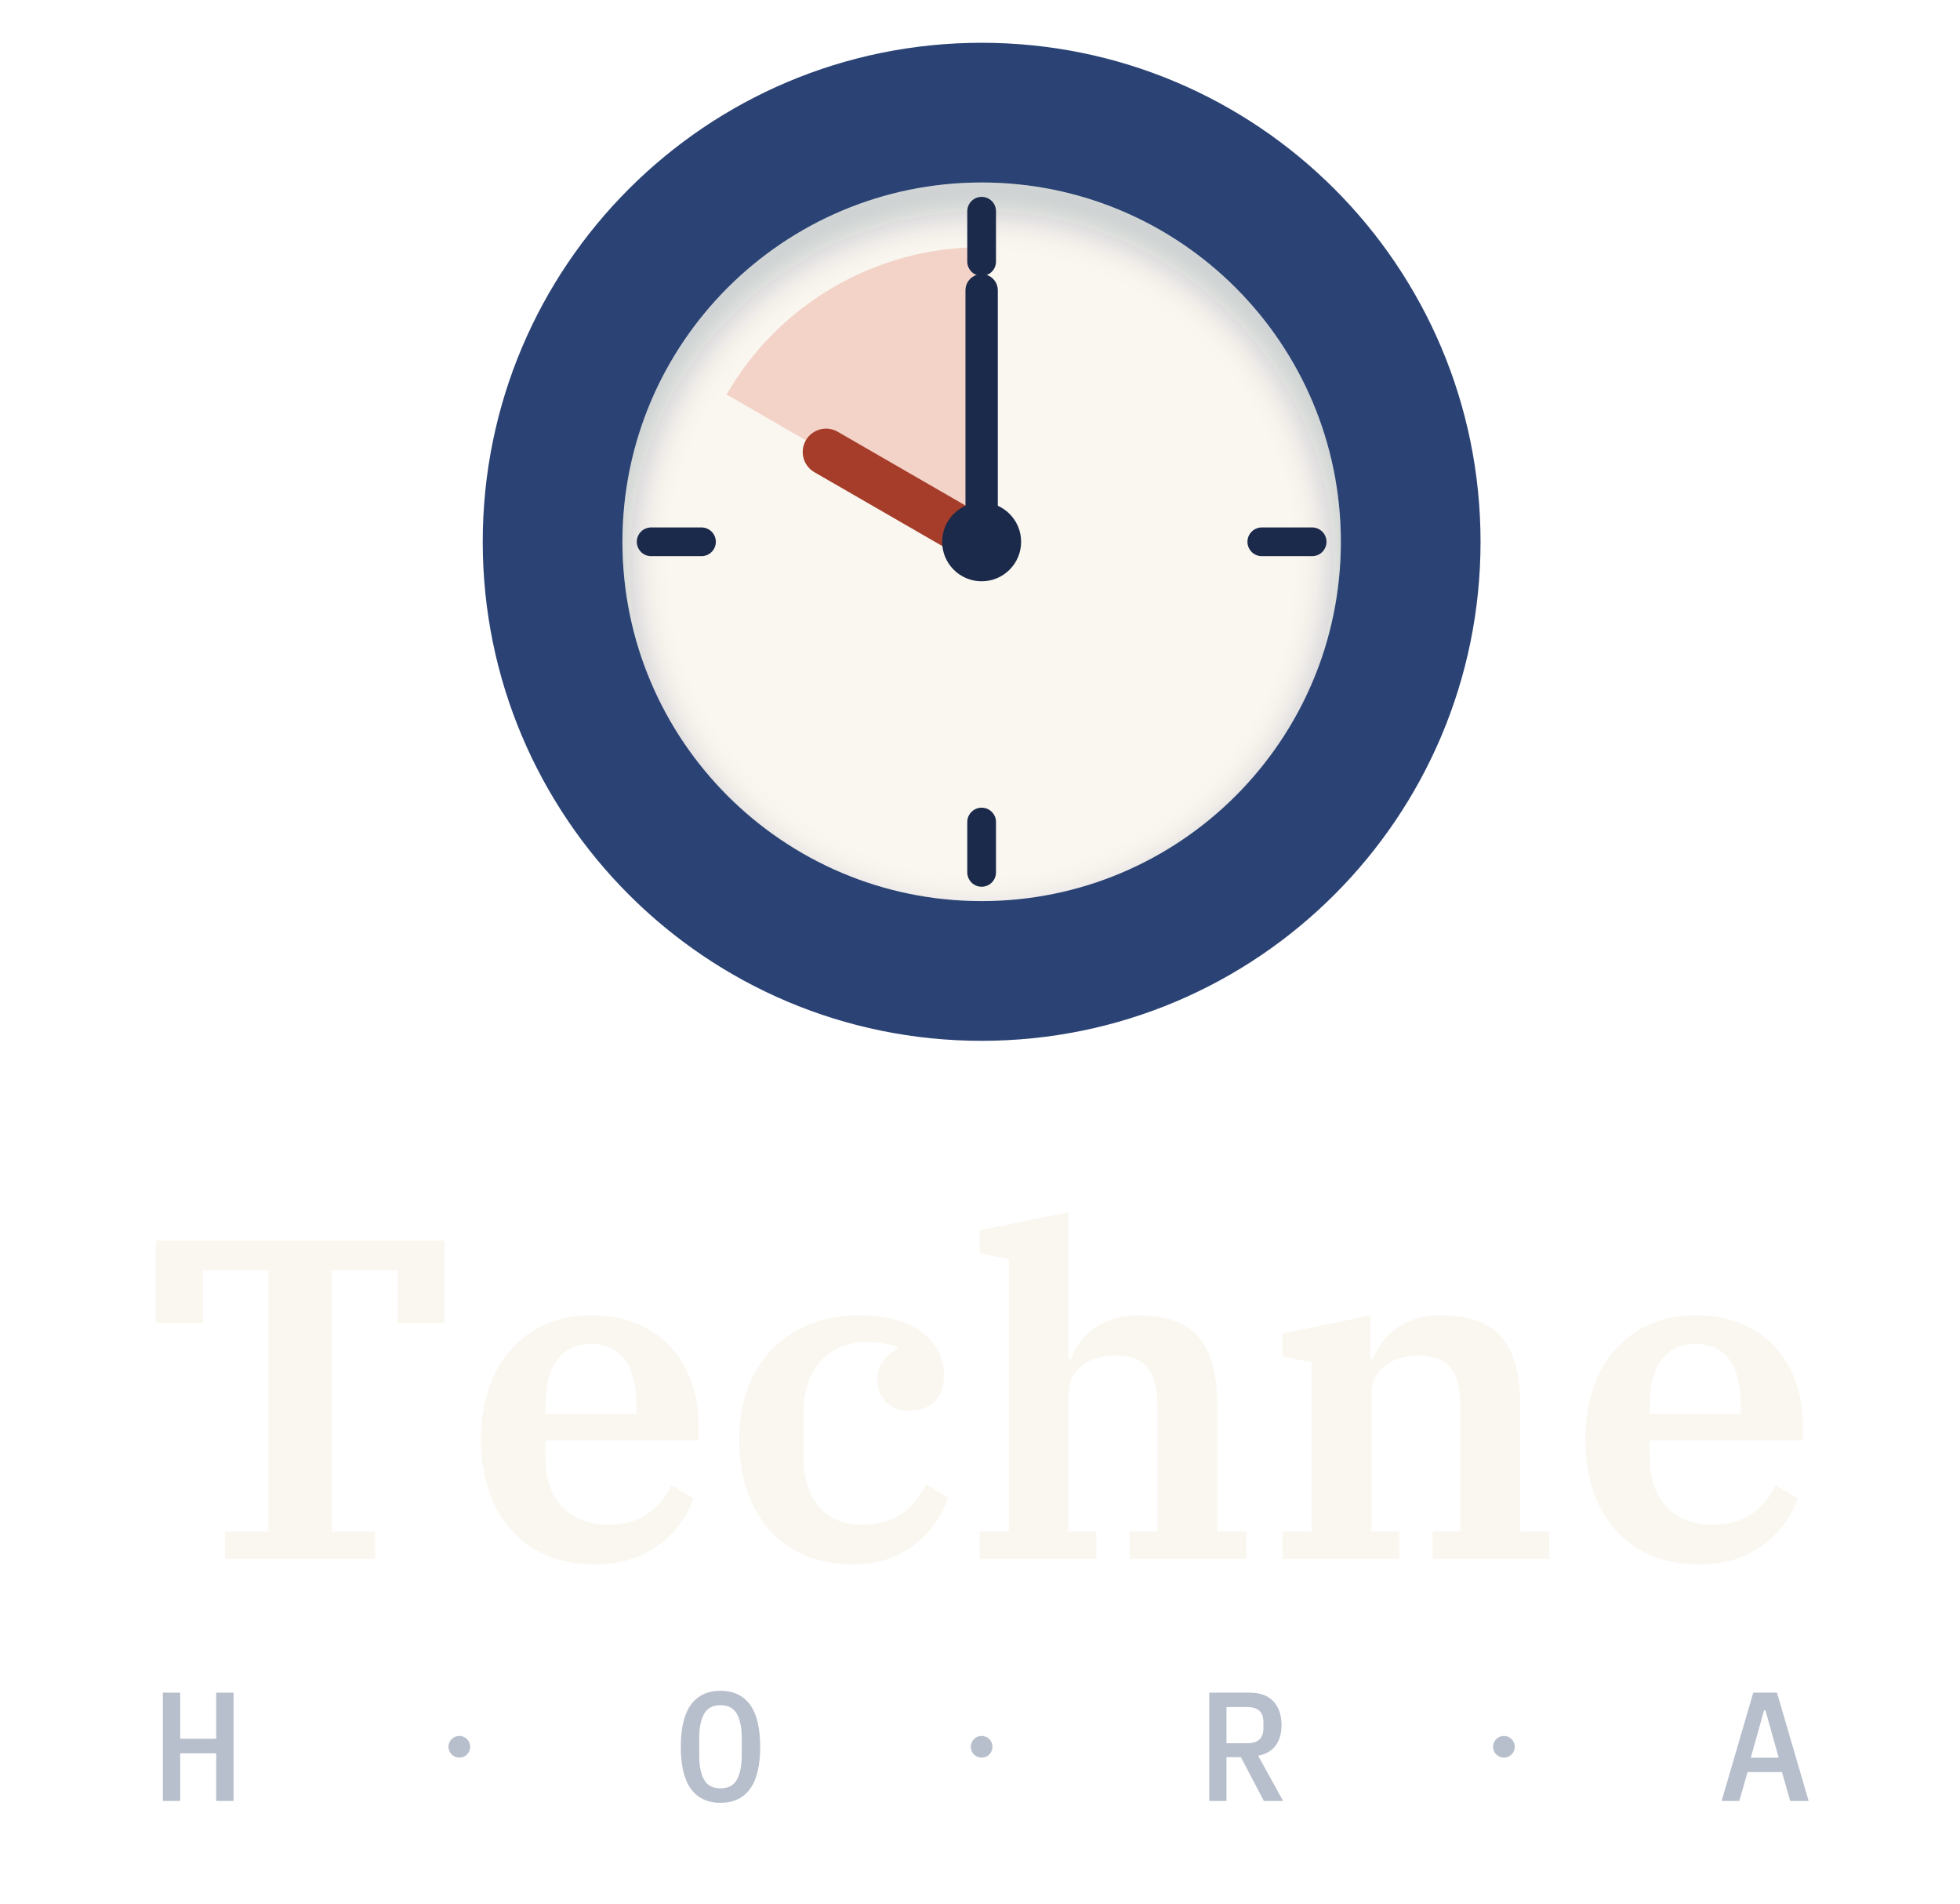
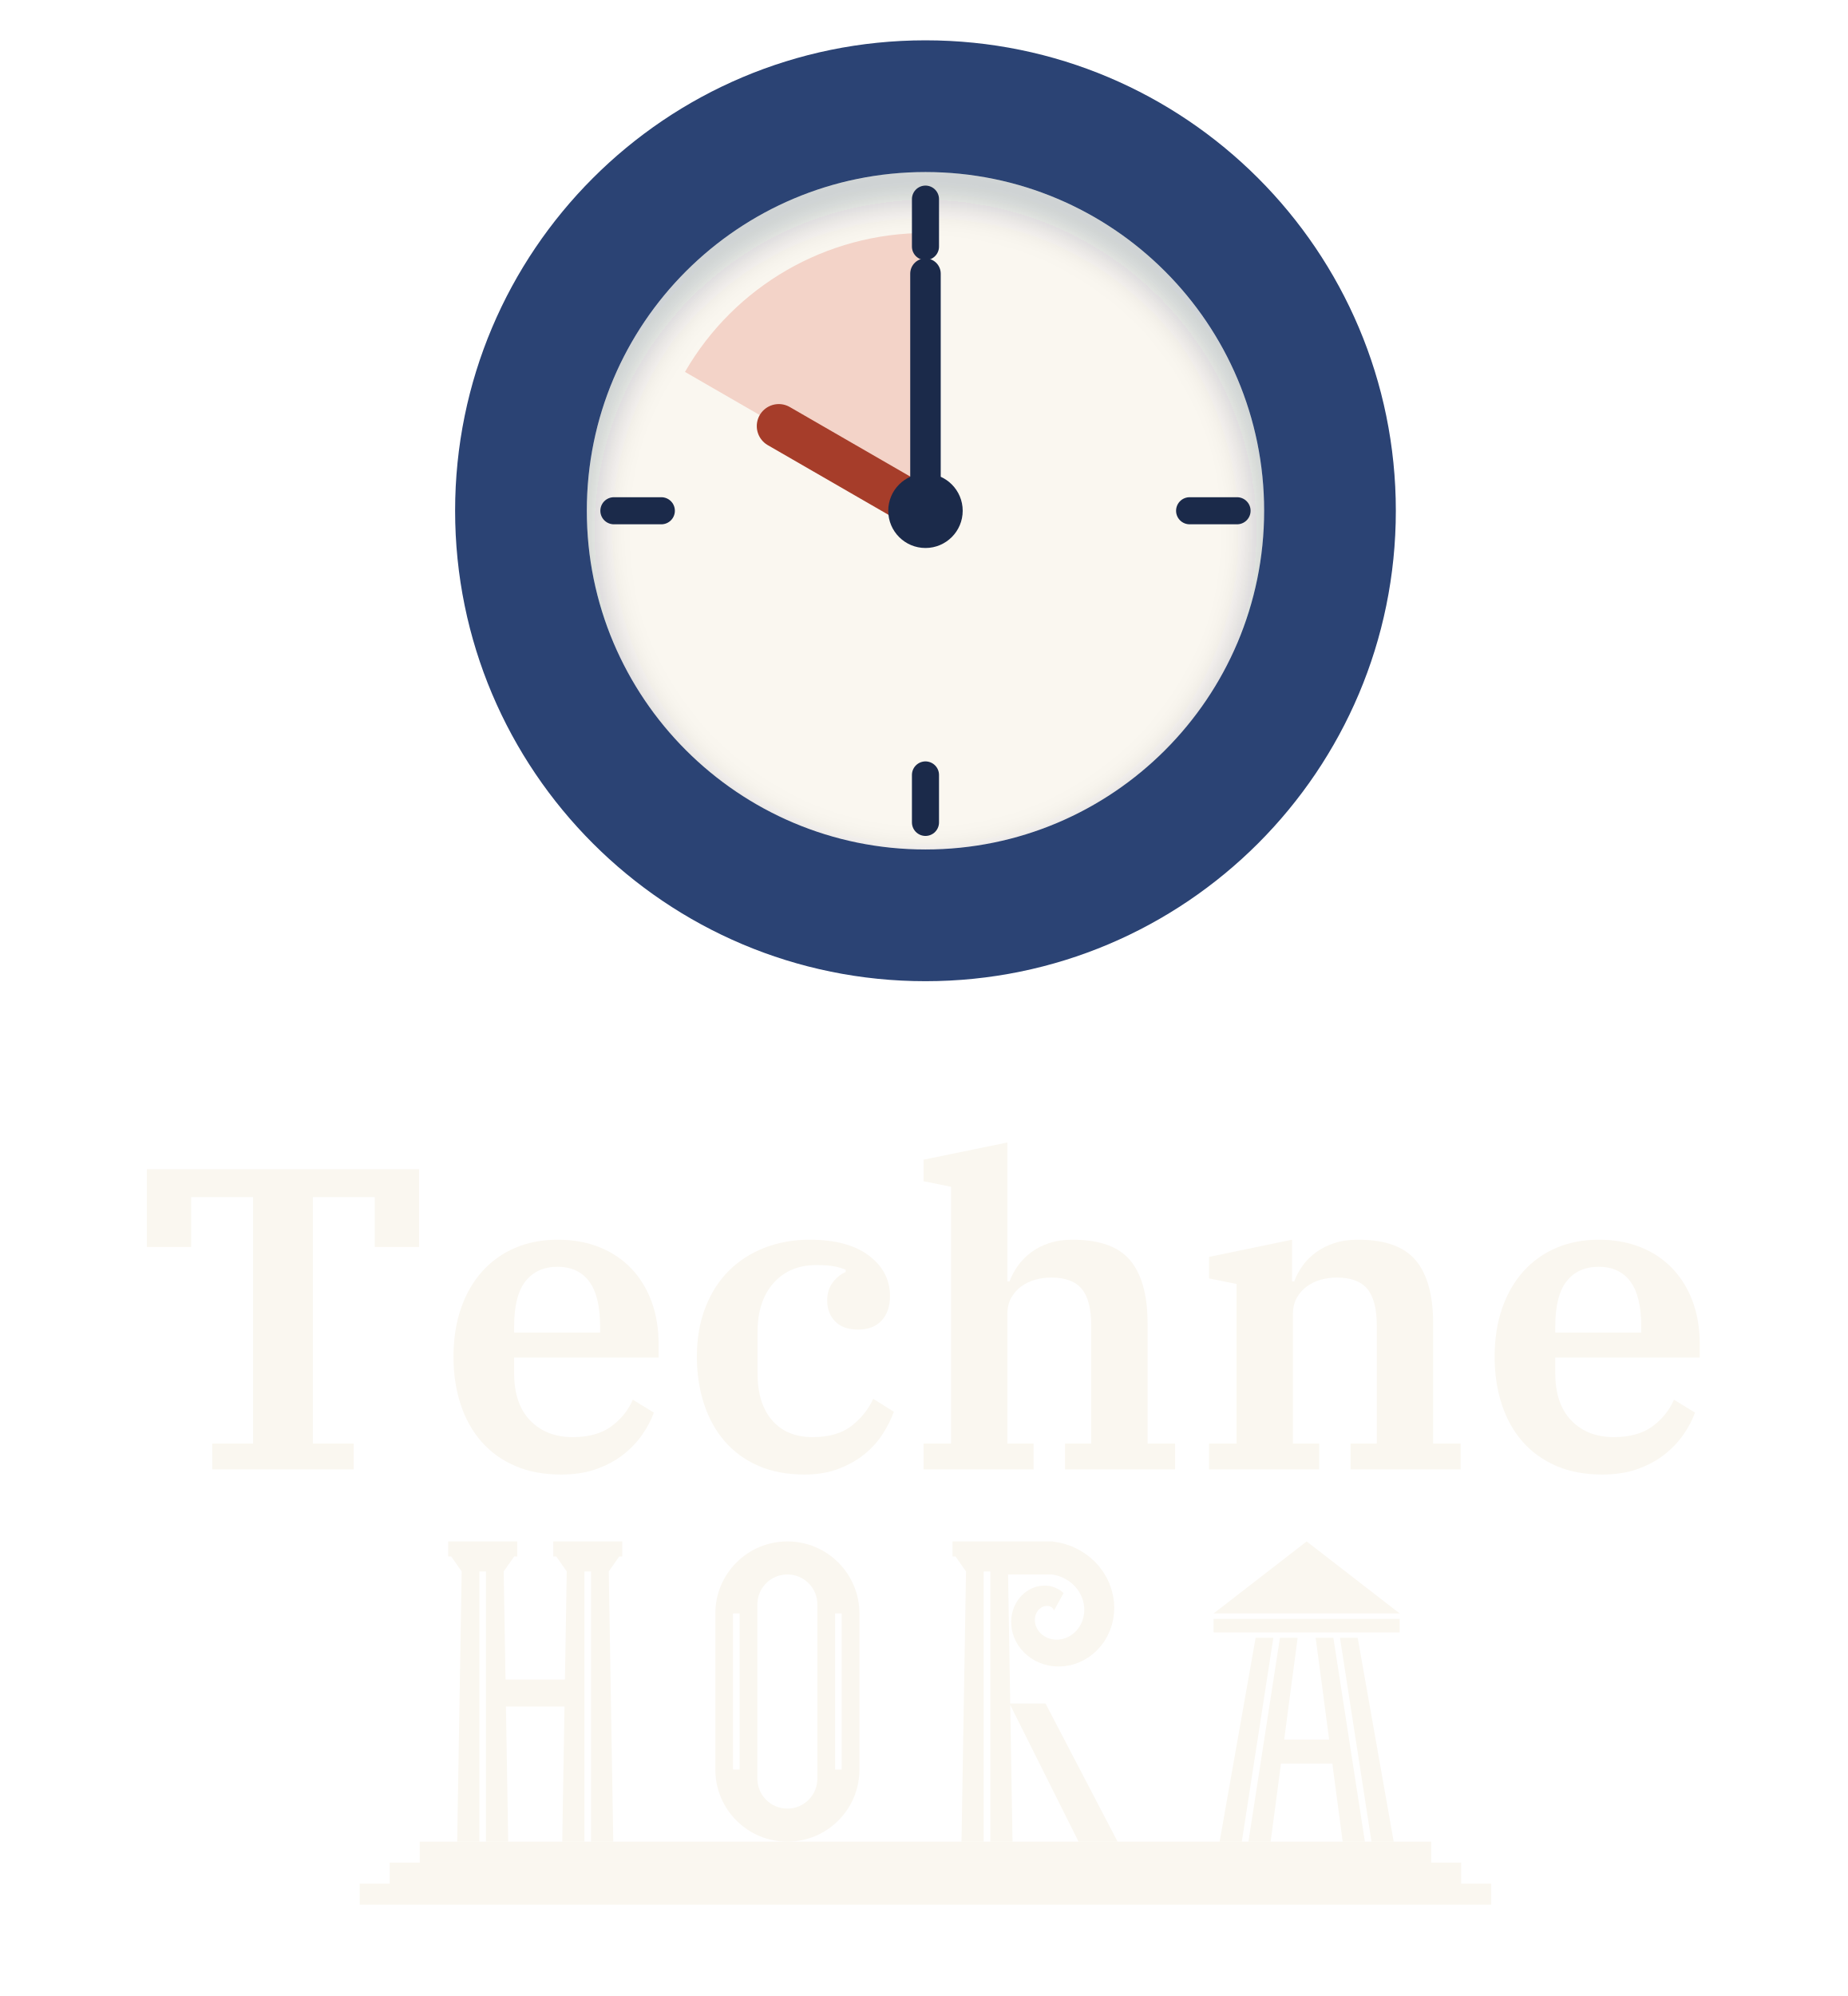
- <svg xmlns="http://www.w3.org/2000/svg" viewBox="0 0 275 267" role="img" aria-label="Techne Hora">
+ <svg xmlns="http://www.w3.org/2000/svg" viewBox="0 0 275 297" role="img" aria-label="Techne Hora">
  <circle cx="137.73" cy="76.00" r="70.00" fill="#2B4374" />
  <circle cx="137.73" cy="76.00" r="50.40" fill="#FAF7F0" />
  <defs>
    <clipPath id="fs1">
      <circle cx="137.73" cy="76.00" r="50.40" />
    </clipPath>
    <filter id="bs1" x="-20%" y="-20%" width="140%" height="140%">
      <feGaussianBlur stdDeviation="2.52" />
    </filter>
  </defs>
  <g clip-path="url(#fs1)">
    <circle cx="137.73" cy="79.02" r="52.42" fill="none" stroke="#1B2A4A" stroke-opacity=".22" stroke-width="6.05" filter="url(#bs1)" />
  </g>
  <path d="M137.73 76.00L101.94 55.34A41.33 41.33 0 0 1 137.73 34.67Z" fill="#F3D3C8" />
  <path d="M137.73 36.69L137.73 29.63" stroke="#1B2A4A" stroke-width="4.03" stroke-linecap="round" />
  <path d="M177.04 76.00L184.10 76.00" stroke="#1B2A4A" stroke-width="4.03" stroke-linecap="round" />
  <path d="M137.73 115.31L137.73 122.37" stroke="#1B2A4A" stroke-width="4.03" stroke-linecap="round" />
  <path d="M98.42 76.00L91.36 76.00" stroke="#1B2A4A" stroke-width="4.03" stroke-linecap="round" />
  <path d="M137.73 76.00L115.90 63.40" stroke="#A63D2A" stroke-width="6.55" stroke-linecap="round" />
  <path d="M137.73 76.00L137.73 40.72" stroke="#1B2A4A" stroke-width="4.54" stroke-linecap="round" />
  <circle cx="137.73" cy="76.00" r="5.54" fill="#1B2A4A" />
-   <g transform="translate(20.00 174.00) scale(0.64)">
-     <path d="M18.1 63.8H27.6V6.5H13.2V18.1H2.9V0.0H66.2V18.1H55.9V6.5H41.5V63.8H51.0V69.8H18.1Z" fill="#FAF7F0" />
-     <path d="M99.2 71.0Q93.2 71.0 88.55 69.0Q83.9 67.0 80.7 63.35Q77.5 59.7 75.85 54.65Q74.2 49.6 74.2 43.6Q74.2 37.4 75.95 32.35Q77.7 27.3 80.9 23.75Q84.1 20.2 88.55 18.3Q93.0 16.4 98.4 16.4Q103.8 16.4 108.15 18.15Q112.5 19.9 115.55 23.1Q118.6 26.3 120.25 30.75Q121.9 35.2 121.9 40.7V43.8H88.3V47.4Q88.3 54.6 92.05 58.45Q95.8 62.3 101.9 62.3Q107.5 62.3 110.9 59.8Q114.3 57.3 115.9 53.6L120.8 56.6Q119.9 59.1 118.15 61.65Q116.4 64.2 113.75 66.3Q111.1 68.4 107.5 69.7Q103.9 71.0 99.2 71.0ZM88.3 38.0H108.3V36.7Q108.3 29.5 105.75 26.1Q103.2 22.7 98.4 22.7Q93.6 22.7 90.95 26.05Q88.3 29.4 88.3 36.6Z" fill="#FAF7F0" />
-     <path d="M155.8 71.0Q149.7 71.0 145.05 68.95Q140.4 66.9 137.25 63.25Q134.1 59.6 132.45 54.55Q130.8 49.5 130.8 43.6Q130.8 37.2 132.8 32.1Q134.8 27 138.3 23.55Q141.8 20.1 146.6 18.25Q151.4 16.4 157.0 16.4Q165.9 16.4 170.8 20.1Q175.7 23.8 175.7 29.5Q175.7 33.1 173.75 35.2Q171.8 37.3 168.3 37.3Q164.8 37.3 162.95 35.4Q161.1 33.5 161.1 30.5Q161.1 28.1 162.35 26.4Q163.6 24.7 165.4 23.9V23.4Q164.3 22.9 162.75 22.6Q161.2 22.3 158.6 22.3Q152.3 22.3 148.6 26.5Q144.9 30.7 144.9 37.9V47.4Q144.9 54.5 148.3 58.4Q151.7 62.3 157.7 62.3Q163.4 62.3 166.75 59.7Q170.1 57.1 171.8 53.4L176.6 56.4Q175.7 58.9 174.05 61.5Q172.4 64.1 169.85 66.2Q167.3 68.3 163.8 69.65Q160.3 71.0 155.8 71.0Z" fill="#FAF7F0" />
-     <path d="M183.5 63.8H189.9V4.1L183.5 2.8V-2.2L203 -6.2V26.1H203.5Q204.2 24.2 205.45 22.45Q206.7 20.7 208.5 19.35Q210.3 18 212.7 17.2Q215.1 16.4 218.1 16.4Q227.6 16.4 231.6 21.25Q235.6 26.1 235.6 35.8V63.8H242V69.8H216.4V63.8H222.5V36.4Q222.5 30.5 220.3 27.85Q218.1 25.2 213.2 25.2Q211.3 25.2 209.5 25.7Q207.7 26.2 206.25 27.25Q204.8 28.3 203.9 29.9Q203 31.5 203 33.7V63.8H209.1V69.8H183.5Z" fill="#FAF7F0" />
-     <path d="M249.9 63.8H256.3V26.7L249.9 25.4V20.4L269.2 16.4V26.1H269.7Q270.4 24.2 271.65 22.45Q272.9 20.7 274.75 19.35Q276.6 18 279.0 17.2Q281.4 16.4 284.5 16.4Q294 16.4 298 21.25Q302 26.1 302 35.8V63.8H308.4V69.8H282.8V63.8H288.9V36.4Q288.9 30.5 286.7 27.85Q284.5 25.2 279.6 25.2Q277.7 25.2 275.9 25.7Q274.1 26.2 272.65 27.25Q271.2 28.3 270.3 29.9Q269.4 31.5 269.4 33.7V63.8H275.5V69.8H249.9Z" fill="#FAF7F0" />
-     <path d="M341.3 71.0Q335.3 71.0 330.65 69.0Q326 67.0 322.8 63.35Q319.6 59.7 317.95 54.65Q316.3 49.6 316.3 43.6Q316.3 37.4 318.05 32.35Q319.8 27.3 323 23.75Q326.2 20.2 330.65 18.3Q335.1 16.4 340.5 16.4Q345.9 16.4 350.25 18.15Q354.6 19.9 357.65 23.1Q360.7 26.3 362.35 30.75Q364 35.2 364 40.7V43.8H330.4V47.4Q330.4 54.6 334.15 58.45Q337.9 62.3 344 62.3Q349.6 62.3 353 59.8Q356.4 57.3 358 53.6L362.9 56.6Q362 59.1 360.25 61.65Q358.5 64.2 355.85 66.3Q353.2 68.4 349.6 69.7Q346 71.0 341.3 71.0ZM330.4 38.0H350.4V36.7Q350.4 29.5 347.85 26.1Q345.3 22.7 340.5 22.7Q335.7 22.7 333.05 26.05Q330.4 29.4 330.4 36.6Z" fill="#FAF7F0" />
-     <path d="M16.144 112.41H8.256V122.848H4.448V99.116H8.256V109.214H16.144V99.116H19.952V122.848H16.144Z" fill="#B8BFCC" />
-     <path d="M126.7 123.256Q124.456 123.256 122.807 122.423Q121.158 121.59 120.087 120.026Q119.016 118.462 118.506 116.184Q117.996 113.906 117.996 110.982Q117.996 108.092 118.506 105.797Q119.016 103.502 120.087 101.938Q121.158 100.374 122.807 99.541Q124.456 98.708 126.7 98.708Q128.944 98.708 130.593 99.541Q132.242 100.374 133.313 101.938Q134.384 103.502 134.894 105.797Q135.404 108.092 135.404 110.982Q135.404 113.906 134.894 116.184Q134.384 118.462 133.313 120.026Q132.242 121.59 130.593 122.423Q128.944 123.256 126.7 123.256ZM126.7 120.094Q129.25 120.094 130.304 118.173Q131.358 116.252 131.358 112.954V108.976Q131.358 105.712 130.304 103.791Q129.25 101.87 126.7 101.87Q124.15 101.87 123.096 103.791Q122.042 105.712 122.042 108.976V112.988Q122.042 116.252 123.096 118.173Q124.15 120.094 126.7 120.094Z" fill="#B8BFCC" />
-     <path d="M237.63 122.848H233.856V99.116H242.73Q246.13 99.116 247.915 101.02Q249.7 102.924 249.7 106.256Q249.7 108.976 248.374 110.744Q247.048 112.512 244.566 112.92L250.04 122.848H245.824L240.792 113.26H237.63ZM242.186 110.2Q245.722 110.2 245.722 106.97V105.508Q245.722 102.278 242.186 102.278H237.63V110.2Z" fill="#B8BFCC" />
-     <path d="M361.208 122.848 359.406 116.524H351.858L350.056 122.848H346.18L353.116 99.116H358.318L365.254 122.848ZM355.768 102.958H355.496L352.572 113.362H358.692Z" fill="#B8BFCC" />
-     <circle cx="69.45" cy="110.98" r="2.38" fill="#B8BFCC" />
-     <circle cx="183.95" cy="110.98" r="2.38" fill="#B8BFCC" />
-     <circle cx="298.45" cy="110.98" r="2.38" fill="#B8BFCC" />
+   <g transform="translate(20.00 170.00) scale(0.64)">
+     <path d="M18.1 70.0H27.6V12.7H13.2V24.3H2.9V6.2H66.2V24.3H55.9V12.7H41.5V70.0H51.0V76.0H18.1Z" fill="#FAF7F0" />
+     <path d="M99.2 77.2Q93.2 77.2 88.55 75.2Q83.9 73.2 80.7 69.55Q77.5 65.9 75.85 60.85Q74.2 55.8 74.2 49.8Q74.2 43.6 75.95 38.55Q77.7 33.5 80.9 29.95Q84.1 26.4 88.55 24.5Q93.0 22.6 98.4 22.6Q103.8 22.6 108.15 24.35Q112.5 26.1 115.55 29.3Q118.6 32.5 120.25 36.95Q121.9 41.4 121.9 46.9V50.0H88.3V53.6Q88.3 60.8 92.05 64.65Q95.8 68.5 101.9 68.5Q107.5 68.5 110.9 66.0Q114.3 63.5 115.9 59.8L120.8 62.8Q119.9 65.3 118.15 67.85Q116.4 70.4 113.75 72.5Q111.1 74.6 107.5 75.9Q103.9 77.2 99.2 77.2ZM88.3 44.2H108.3V42.9Q108.3 35.7 105.75 32.3Q103.2 28.9 98.4 28.9Q93.6 28.9 90.95 32.25Q88.3 35.6 88.3 42.8Z" fill="#FAF7F0" />
+     <path d="M155.8 77.2Q149.7 77.2 145.05 75.15Q140.4 73.1 137.25 69.45Q134.1 65.8 132.45 60.75Q130.8 55.7 130.8 49.8Q130.8 43.4 132.8 38.3Q134.8 33.2 138.3 29.75Q141.8 26.3 146.6 24.45Q151.4 22.6 157.0 22.6Q165.9 22.6 170.8 26.3Q175.7 30.0 175.7 35.7Q175.7 39.3 173.75 41.4Q171.8 43.5 168.3 43.5Q164.8 43.5 162.95 41.6Q161.1 39.7 161.1 36.7Q161.1 34.3 162.35 32.6Q163.6 30.9 165.4 30.1V29.6Q164.3 29.1 162.75 28.8Q161.2 28.5 158.6 28.5Q152.3 28.5 148.6 32.7Q144.9 36.9 144.9 44.1V53.6Q144.9 60.7 148.3 64.6Q151.7 68.5 157.7 68.5Q163.4 68.5 166.75 65.9Q170.1 63.3 171.8 59.6L176.6 62.6Q175.7 65.1 174.05 67.7Q172.4 70.3 169.85 72.4Q167.3 74.5 163.8 75.85Q160.3 77.2 155.8 77.2Z" fill="#FAF7F0" />
+     <path d="M183.5 70.0H189.9V10.3L183.5 9.0V4.0L203 0.0V32.3H203.5Q204.2 30.4 205.45 28.65Q206.7 26.9 208.5 25.55Q210.3 24.2 212.7 23.4Q215.1 22.6 218.1 22.6Q227.6 22.6 231.6 27.45Q235.6 32.3 235.6 42.0V70.0H242V76.0H216.4V70.0H222.5V42.6Q222.5 36.7 220.3 34.05Q218.1 31.4 213.2 31.4Q211.3 31.4 209.5 31.9Q207.7 32.4 206.25 33.45Q204.8 34.5 203.9 36.1Q203 37.7 203 39.9V70.0H209.1V76.0H183.5Z" fill="#FAF7F0" />
+     <path d="M249.9 70.0H256.3V32.9L249.9 31.6V26.6L269.2 22.6V32.3H269.7Q270.4 30.4 271.65 28.65Q272.9 26.9 274.75 25.55Q276.6 24.2 279.0 23.4Q281.4 22.6 284.5 22.6Q294 22.6 298 27.45Q302 32.3 302 42.0V70.0H308.4V76.0H282.8V70.0H288.9V42.6Q288.9 36.7 286.7 34.05Q284.5 31.4 279.6 31.4Q277.7 31.4 275.9 31.9Q274.1 32.4 272.65 33.45Q271.2 34.5 270.3 36.1Q269.4 37.7 269.4 39.9V70.0H275.5V76.0H249.9Z" fill="#FAF7F0" />
+     <path d="M341.3 77.2Q335.3 77.2 330.65 75.2Q326 73.2 322.8 69.55Q319.6 65.9 317.95 60.85Q316.3 55.8 316.3 49.8Q316.3 43.6 318.05 38.55Q319.8 33.5 323 29.95Q326.2 26.4 330.65 24.5Q335.1 22.6 340.5 22.6Q345.9 22.6 350.25 24.35Q354.6 26.1 357.65 29.3Q360.7 32.5 362.35 36.95Q364 41.4 364 46.9V50.0H330.4V53.6Q330.4 60.8 334.15 64.65Q337.9 68.5 344 68.5Q349.6 68.5 353 66.0Q356.4 63.5 358 59.8L362.9 62.8Q362 65.3 360.25 67.85Q358.5 70.4 355.85 72.5Q353.2 74.6 349.6 75.9Q346 77.2 341.3 77.2ZM330.4 44.2H350.4V42.9Q350.4 35.7 347.85 32.3Q345.3 28.9 340.5 28.9Q335.7 28.9 333.05 32.25Q330.4 35.6 330.4 42.8Z" fill="#FAF7F0" />
+     <path transform="translate(75.06 92.75) scale(0.698)" fill="#FAF7F0" fill-rule="nonzero" d="M-3.00 0.00h23.00v5.00h-23.00ZM-2.00 5.00L19.00 5.00L15.50 10.00L1.50 10.00ZM1.50 10.00L7.40 10.00L7.40 100.00L0.00 100.00ZM9.60 10.00L15.50 10.00L17.00 100.00L9.60 100.00ZM32.00 0.00h23.00v5.00h-23.00ZM33.00 5.00L54.00 5.00L50.50 10.00L36.50 10.00ZM36.50 10.00L42.40 10.00L42.40 100.00L35.00 100.00ZM44.60 10.00L50.50 10.00L52.00 100.00L44.60 100.00ZM16.00 46.00h20.00v9.00h-20.00Z" />
+     <path transform="translate(135.09 92.75) scale(0.698)" fill="#FAF7F0" fill-rule="evenodd" d="M0.00 24.00A24.00 24.00 0 0 1 48.00 24.00V76.00A24.00 24.00 0 0 1 0.00 76.00ZM14.00 21.00A10.00 10.00 0 0 1 34.00 21.00V79.00A10.00 10.00 0 0 1 14.00 79.00ZM5.90 24.00h2.20v52.00h-2.20ZM39.90 24.00h2.20v52.00h-2.20Z" />
+     <path transform="translate(192.33 92.75) scale(0.698)" fill="#FAF7F0" fill-rule="nonzero" d="M-3.00 0.00h23.00v5.00h-23.00ZM-2.00 5.00L19.00 5.00L15.50 10.00L1.50 10.00ZM1.50 10.00L7.40 10.00L7.40 100.00L0.00 100.00ZM9.60 10.00L15.50 10.00L17.00 100.00L9.60 100.00ZM30.00 0.00L32.35 0.35L34.63 0.91L36.83 1.69L38.91 2.68L40.88 3.85L42.70 5.19L44.36 6.69L45.86 8.33L47.17 10.09L48.29 11.95L49.22 13.89L49.94 15.89L50.46 17.93L50.78 19.99L50.89 22.05L50.79 24.09L50.50 26.09L50.03 28.02L49.37 29.88L48.54 31.65L47.56 33.31L46.42 34.84L45.16 36.24L43.79 37.49L42.31 38.59L40.76 39.53L39.14 40.30L37.47 40.90L35.77 41.33L34.06 41.58L32.36 41.66L30.67 41.58L29.03 41.34L27.44 40.93L25.92 40.38L24.48 39.70L23.14 38.88L21.90 37.95L20.77 36.92L19.77 35.80L18.89 34.60L18.15 33.34L17.55 32.03L17.09 30.69L16.77 29.33L16.59 27.97L16.54 26.62L16.63 25.29L16.85 24.00L17.19 22.76L17.64 21.59L18.20 20.48L18.86 19.45L19.60 18.51L20.41 17.67L21.30 16.92L22.23 16.28L23.20 15.75L24.21 15.33L25.22 15.02L26.25 14.82L27.26 14.72L28.26 14.73L29.24 14.84L30.17 15.04L31.06 15.34L31.89 15.71L32.66 16.15L33.37 16.66L34.00 17.23L30.82 23.01L30.74 22.78L30.62 22.56L30.46 22.34L30.27 22.14L30.05 21.96L29.79 21.80L29.50 21.66L29.18 21.56L28.84 21.50L28.48 21.48L28.10 21.50L27.72 21.56L27.33 21.67L26.94 21.83L26.56 22.05L26.19 22.31L25.84 22.62L25.52 22.97L25.23 23.37L24.97 23.82L24.76 24.30L24.60 24.82L24.49 25.37L24.44 25.94L24.44 26.53L24.51 27.13L24.65 27.74L24.85 28.34L25.12 28.93L25.46 29.51L25.87 30.06L26.34 30.58L26.87 31.05L27.46 31.49L28.11 31.86L28.81 32.18L29.54 32.42L30.32 32.60L31.13 32.70L31.95 32.71L32.79 32.65L33.64 32.49L34.48 32.25L35.31 31.91L36.11 31.49L36.88 30.98L37.61 30.39L38.29 29.72L38.90 28.97L39.45 28.14L39.92 27.26L40.31 26.31L40.60 25.32L40.80 24.29L40.90 23.22L40.89 22.14L40.77 21.04L40.54 19.95L40.20 18.87L39.74 17.82L39.18 16.80L38.51 15.82L37.73 14.91L36.86 14.07L35.90 13.30L34.85 12.63L33.73 12.05L32.54 11.58L31.29 11.23L30.00 11.00ZM15.00 0.00h15.50v11.00h-15.50ZM16.00 54.00L28.00 54.00L52.00 100.00L39.00 100.00Z" />
+     <path transform="translate(252.35 92.75) scale(0.698)" fill="#FAF7F0" fill-rule="nonzero" d="M29.00 0.00L60.00 24.00L-2.00 24.00ZM-2.00 25.80h62.00v4.50h-62.00ZM12.00 32.10L17.90 32.10L7.40 100.00L0.00 100.00ZM20.10 32.10L26.00 32.10L17.00 100.00L9.60 100.00ZM32.00 32.10L37.90 32.10L48.40 100.00L41.00 100.00ZM40.10 32.10L46.00 32.10L58.00 100.00L50.60 100.00ZM18.00 66.00h22.00v8.00h-22.00Z" />
+     <path fill="#FAF7F0" d="M66.35 162.55h235.20v4.88h-235.20ZM59.37 167.44h249.16v4.88h-249.16ZM52.39 172.32h263.12v4.88h-263.12Z" />
  </g>
</svg>
